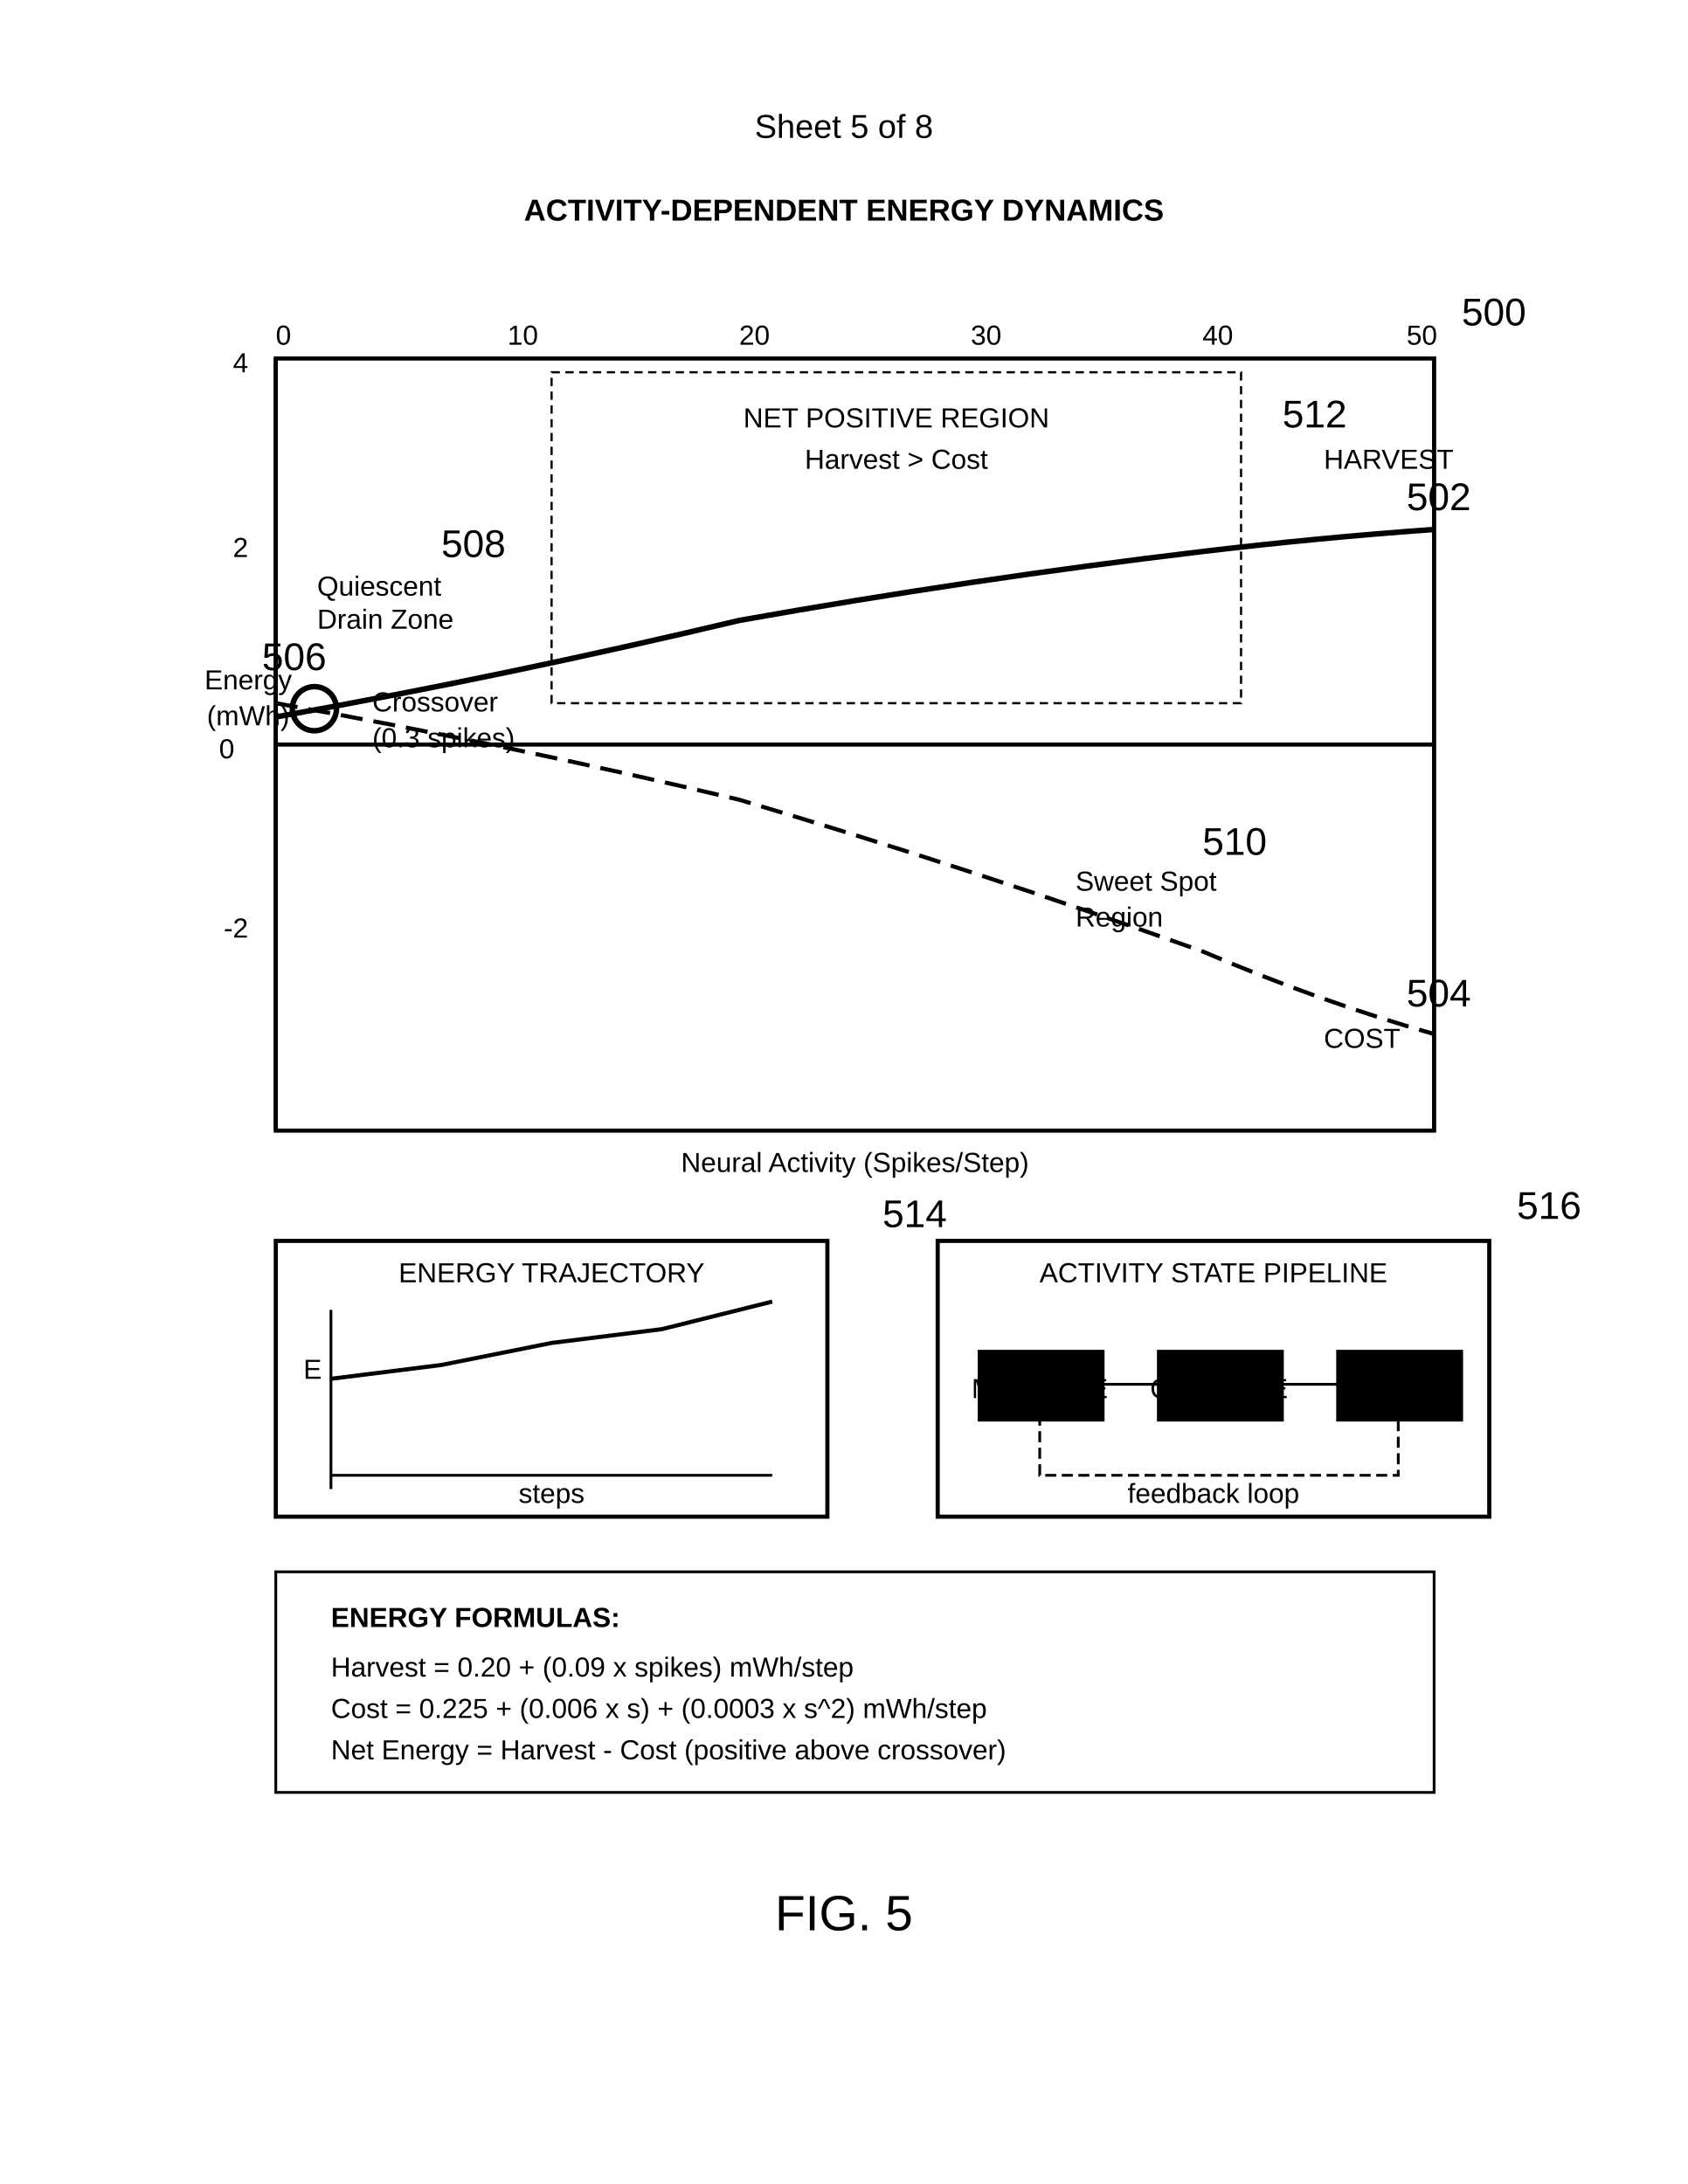
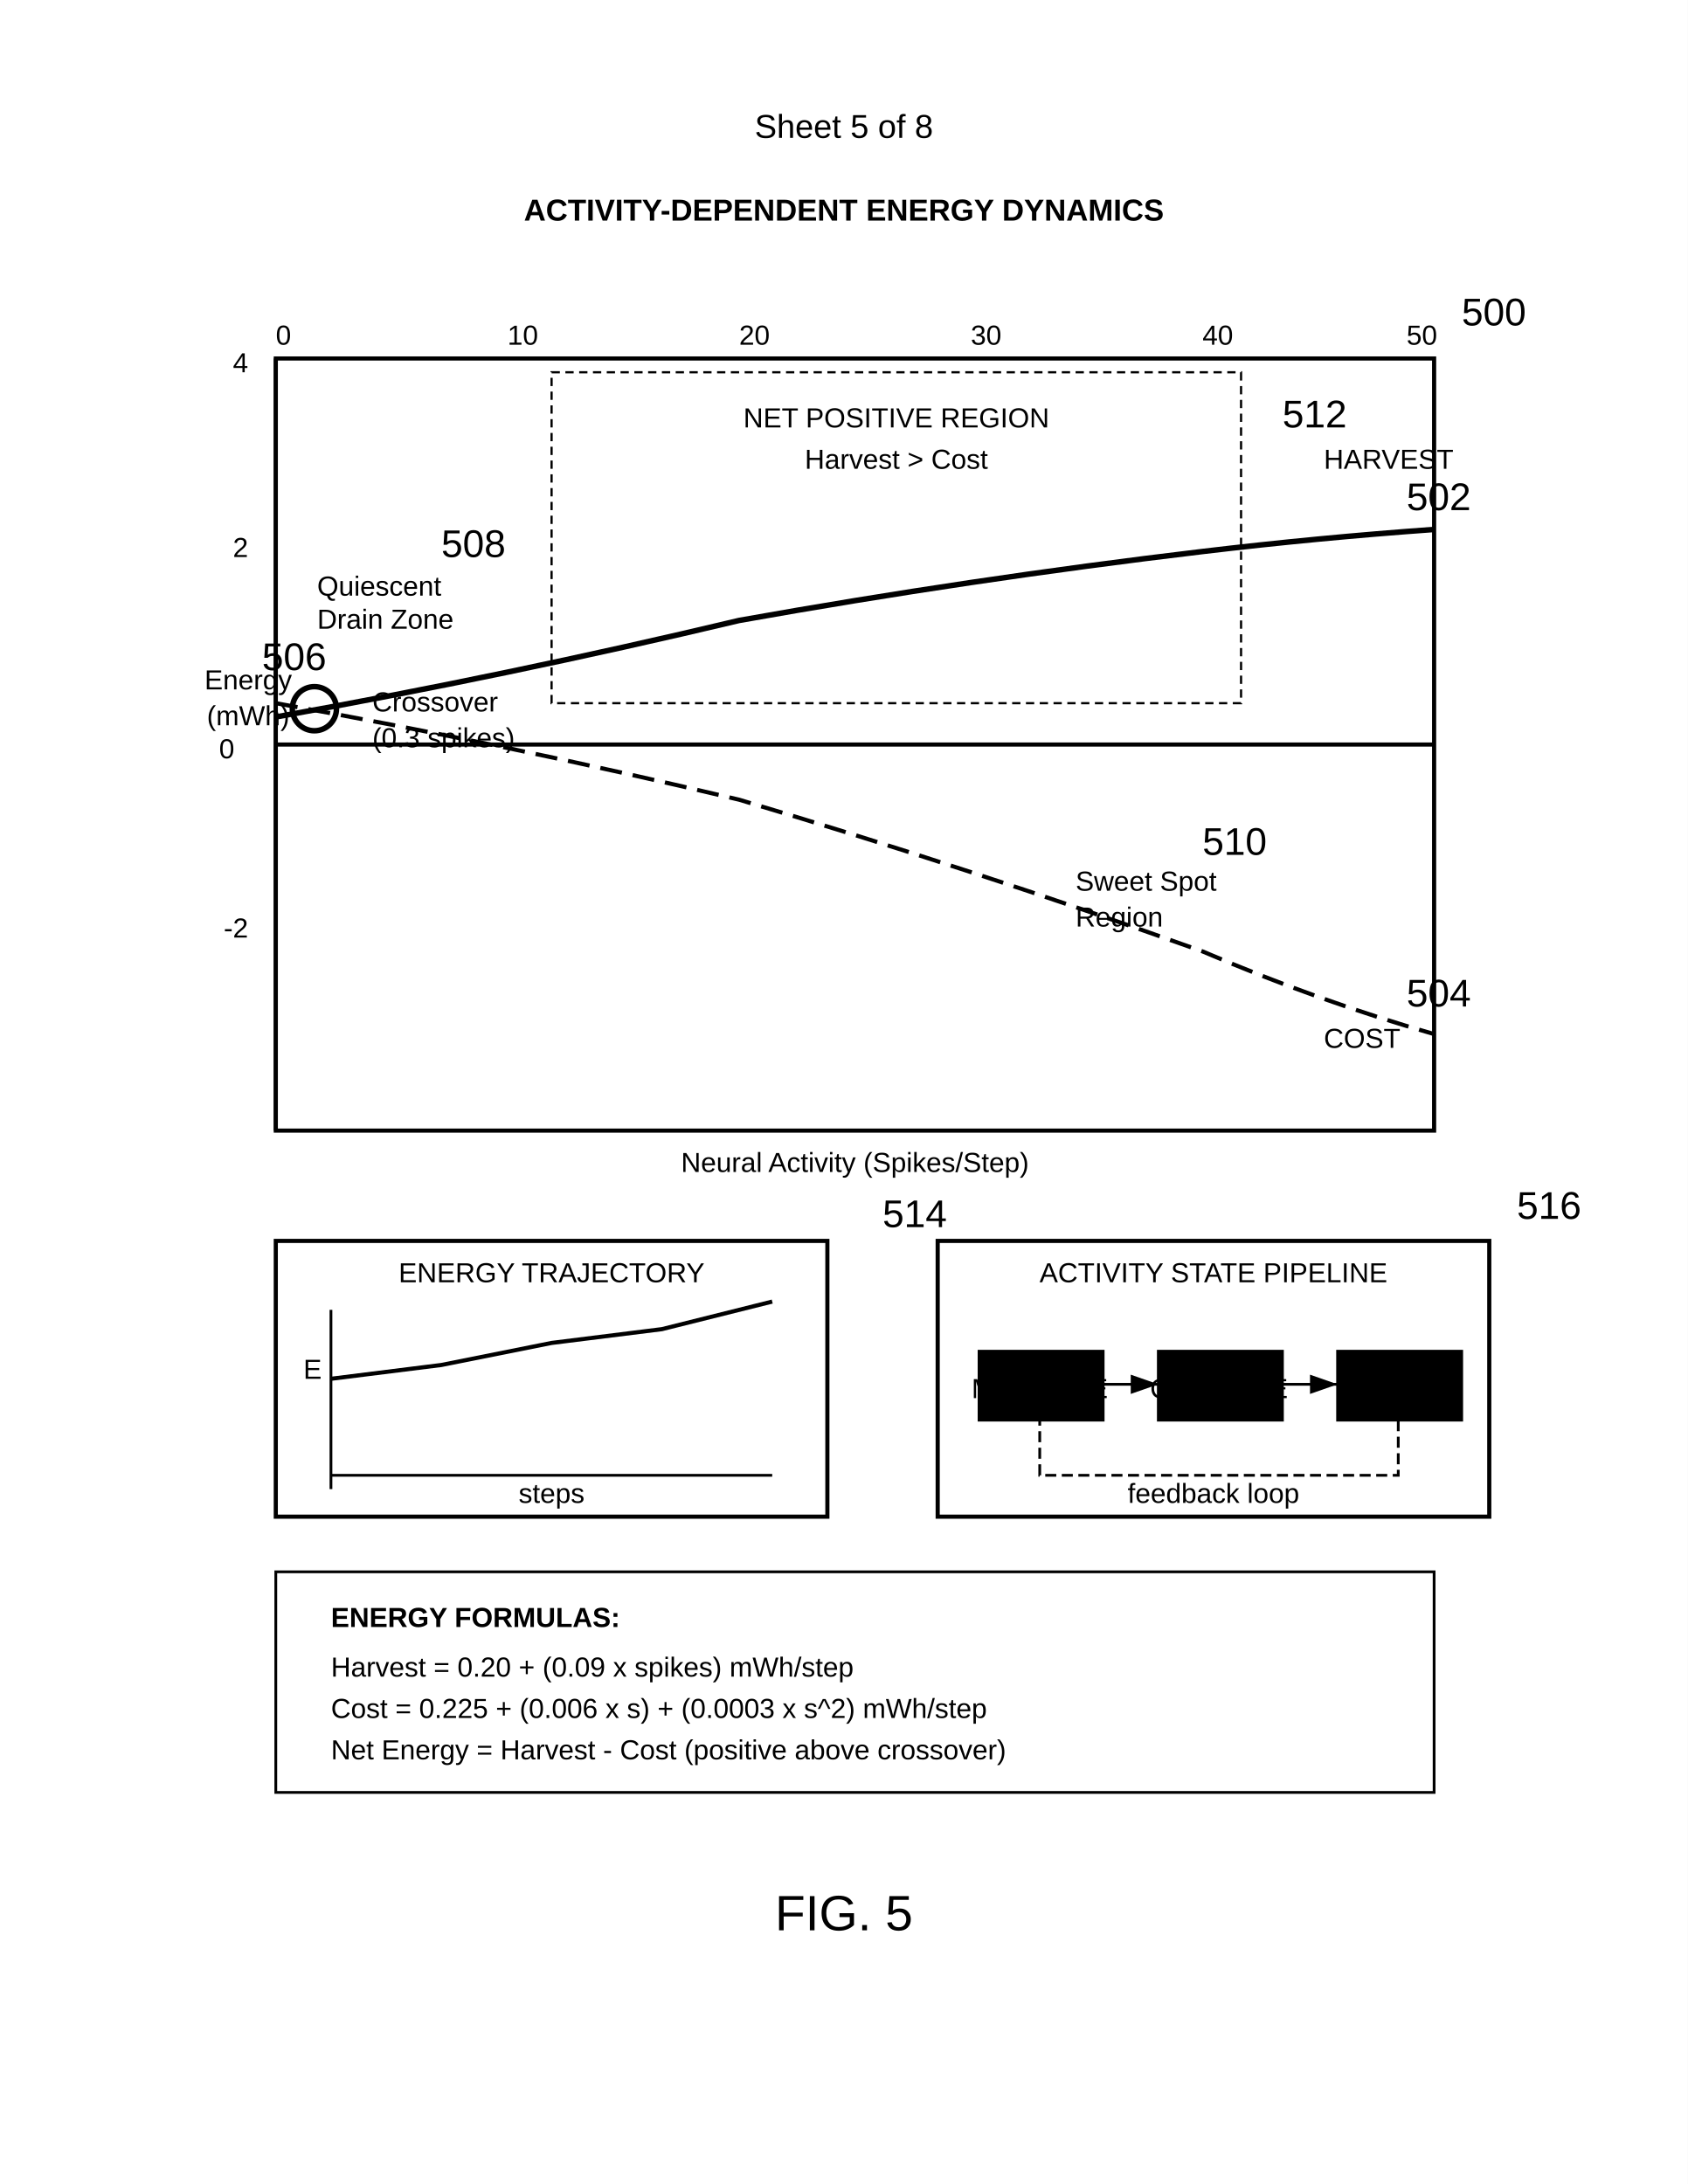
<svg xmlns="http://www.w3.org/2000/svg" width="612" height="792" viewBox="0 0 612 792">
  <rect width="100%" height="100%" fill="#fff" />
  <defs>
    <marker id="arrow" markerWidth="10" markerHeight="7" refX="10" refY="3.5" orient="auto">
      <polygon points="0 0, 10 3.5, 0 7" fill="#000" />
    </marker>
  </defs>
  <text x="306" y="50" font-family="Arial" font-size="12" text-anchor="middle" fill="#000">Sheet 5 of 8</text>
  <text x="306" y="80" font-family="Arial" font-size="11" font-weight="bold" text-anchor="middle" fill="#000">ACTIVITY-DEPENDENT ENERGY DYNAMICS</text>
  <g transform="translate(100 130)">
    <rect width="420" height="280" fill="none" stroke="#000" stroke-width="1.5" />
    <text x="430" y="-12" font-family="Arial" font-size="14" fill="#000">500</text>
    <path d="M0 0v280M0 140h420" stroke="#000" stroke-width="1.5" />
    <text x="-10" y="120" font-family="Arial" font-size="10" text-anchor="middle" fill="#000">Energy</text>
    <text x="-10" y="133" font-family="Arial" font-size="10" text-anchor="middle" fill="#000">(mWh)</text>
    <text x="210" y="295" font-family="Arial" font-size="10" text-anchor="middle" fill="#000">Neural Activity (Spikes/Step)</text>
    <text x="0" y="-5" font-family="Arial" font-size="10" fill="#000">0</text>
    <text x="84" y="-5" font-family="Arial" font-size="10" fill="#000">10</text>
    <text x="168" y="-5" font-family="Arial" font-size="10" fill="#000">20</text>
    <text x="252" y="-5" font-family="Arial" font-size="10" fill="#000">30</text>
    <text x="336" y="-5" font-family="Arial" font-size="10" fill="#000">40</text>
    <text x="410" y="-5" font-family="Arial" font-size="10" fill="#000">50</text>
    <text x="-15" y="145" font-family="Arial" font-size="10" text-anchor="end" fill="#000">0</text>
    <text x="-10" y="72" font-family="Arial" font-size="10" text-anchor="end" fill="#000">2</text>
    <text x="-10" y="5" font-family="Arial" font-size="10" text-anchor="end" fill="#000">4</text>
    <text x="-10" y="210" font-family="Arial" font-size="10" text-anchor="end" fill="#000">-2</text>
    <path d="M0 130q84-15 168-35 84-15 168-25 42-5 84-8" fill="none" stroke="#000" stroke-width="2" />
    <text x="410" y="55" font-family="Arial" font-size="14" fill="#000">502</text>
    <text x="380" y="40" font-family="Arial" font-size="10" fill="#000">HARVEST</text>
    <path d="M0 125q84 15 168 35 84 25 168 55 42 18 84 30" fill="none" stroke="#000" stroke-width="1.5" stroke-dasharray="8,4" />
    <text x="410" y="235" font-family="Arial" font-size="14" fill="#000">504</text>
    <text x="380" y="250" font-family="Arial" font-size="10" fill="#000">COST</text>
    <circle cx="14" cy="127" r="8" fill="none" stroke="#000" stroke-width="2" />
    <text x="-5" y="113" font-family="Arial" font-size="14" fill="#000">506</text>
    <text x="35" y="128" font-family="Arial" font-size="10" fill="#000">Crossover</text>
    <text x="35" y="141" font-family="Arial" font-size="10" fill="#000">(0.3 spikes)</text>
    <rect x="100" y="5" width="250" height="120" fill="none" stroke="#000" stroke-width="0.8" stroke-dasharray="3,2" />
    <text x="225" y="25" font-family="Arial" font-size="10" text-anchor="middle" fill="#000">NET POSITIVE REGION</text>
    <text x="225" y="40" font-family="Arial" font-size="10" text-anchor="middle" fill="#000">Harvest &gt; Cost</text>
    <text x="365" y="25" font-family="Arial" font-size="14" fill="#000">512</text>
    <text x="60" y="72" font-family="Arial" font-size="14" fill="#000">508</text>
    <text x="15" y="86" font-family="Arial" font-size="10" fill="#000">Quiescent</text>
    <text x="15" y="98" font-family="Arial" font-size="10" fill="#000">Drain Zone</text>
    <text x="336" y="180" font-family="Arial" font-size="14" fill="#000">510</text>
    <text x="290" y="193" font-family="Arial" font-size="10" fill="#000">Sweet Spot</text>
    <text x="290" y="206" font-family="Arial" font-size="10" fill="#000">Region</text>
  </g>
  <g transform="translate(100 450)">
    <rect width="200" height="100" fill="none" stroke="#000" stroke-width="1.5" />
    <text x="100" y="15" font-family="Arial" font-size="10" text-anchor="middle" fill="#000">ENERGY TRAJECTORY</text>
    <path d="M20 85h160M20 25v65" stroke="#000" stroke-width="1" />
    <path d="M20 50l40-5 40-8 40-5 40-10" fill="none" stroke="#000" stroke-width="1.5" />
    <text x="100" y="95" font-family="Arial" font-size="10" text-anchor="middle" fill="#000">steps</text>
    <text x="10" y="50" font-family="Arial" font-size="10" fill="#000">E</text>
    <text x="220" y="-5" font-family="Arial" font-size="14" fill="#000">514</text>
  </g>
  <g transform="translate(340 450)">
    <rect width="200" height="100" fill="#fff" stroke="#000" stroke-width="1.5" />
    <text x="100" y="15" font-family="Arial" font-size="10" text-anchor="middle" fill="#000">ACTIVITY STATE PIPELINE</text>
    <rect x="15" y="40" width="45" height="25" stroke="#000" />
    <text x="37" y="57" font-family="Arial" font-size="10" text-anchor="middle" fill="#000">MEASURE</text>
    <rect x="80" y="40" width="45" height="25" stroke="#000" />
    <text x="102" y="57" font-family="Arial" font-size="10" text-anchor="middle" fill="#000">COMPUTE</text>
    <rect x="145" y="40" width="45" height="25" stroke="#000" />
    <text x="167" y="57" font-family="Arial" font-size="10" text-anchor="middle" fill="#000">ADJUST</text>
-     <path d="M60 52h30" stroke="#000" marker-end="url(#arrow)" />
-     <path d="M125 52h30" stroke="#000" marker-end="url(#arrow)" />
+     <path d="M60 52h20" stroke="#000" marker-end="url(#arrow)" />
+     <path d="M125 52h20" stroke="#000" marker-end="url(#arrow)" />
    <path d="M167 65v20H37V65" fill="none" stroke="#000" stroke-dasharray="4,2" />
    <text x="100" y="95" font-family="Arial" font-size="10" text-anchor="middle" fill="#000">feedback loop</text>
    <text x="210" y="-8" font-family="Arial" font-size="14" fill="#000">516</text>
  </g>
  <rect x="100" y="570" width="420" height="80" fill="none" stroke="#000" stroke-width="1" />
  <text x="120" y="590" font-family="Arial" font-size="10" font-weight="bold" fill="#000">ENERGY FORMULAS:</text>
  <text x="120" y="608" font-family="Arial" font-size="10" fill="#000">Harvest = 0.20 + (0.09 x spikes) mWh/step</text>
  <text x="120" y="623" font-family="Arial" font-size="10" fill="#000">Cost = 0.225 + (0.006 x s) + (0.0003 x s^2) mWh/step</text>
  <text x="120" y="638" font-family="Arial" font-size="10" fill="#000">Net Energy = Harvest - Cost (positive above crossover)</text>
  <text x="306" y="700" font-family="Arial" font-size="18" text-anchor="middle" fill="#000">FIG. 5</text>
</svg>
